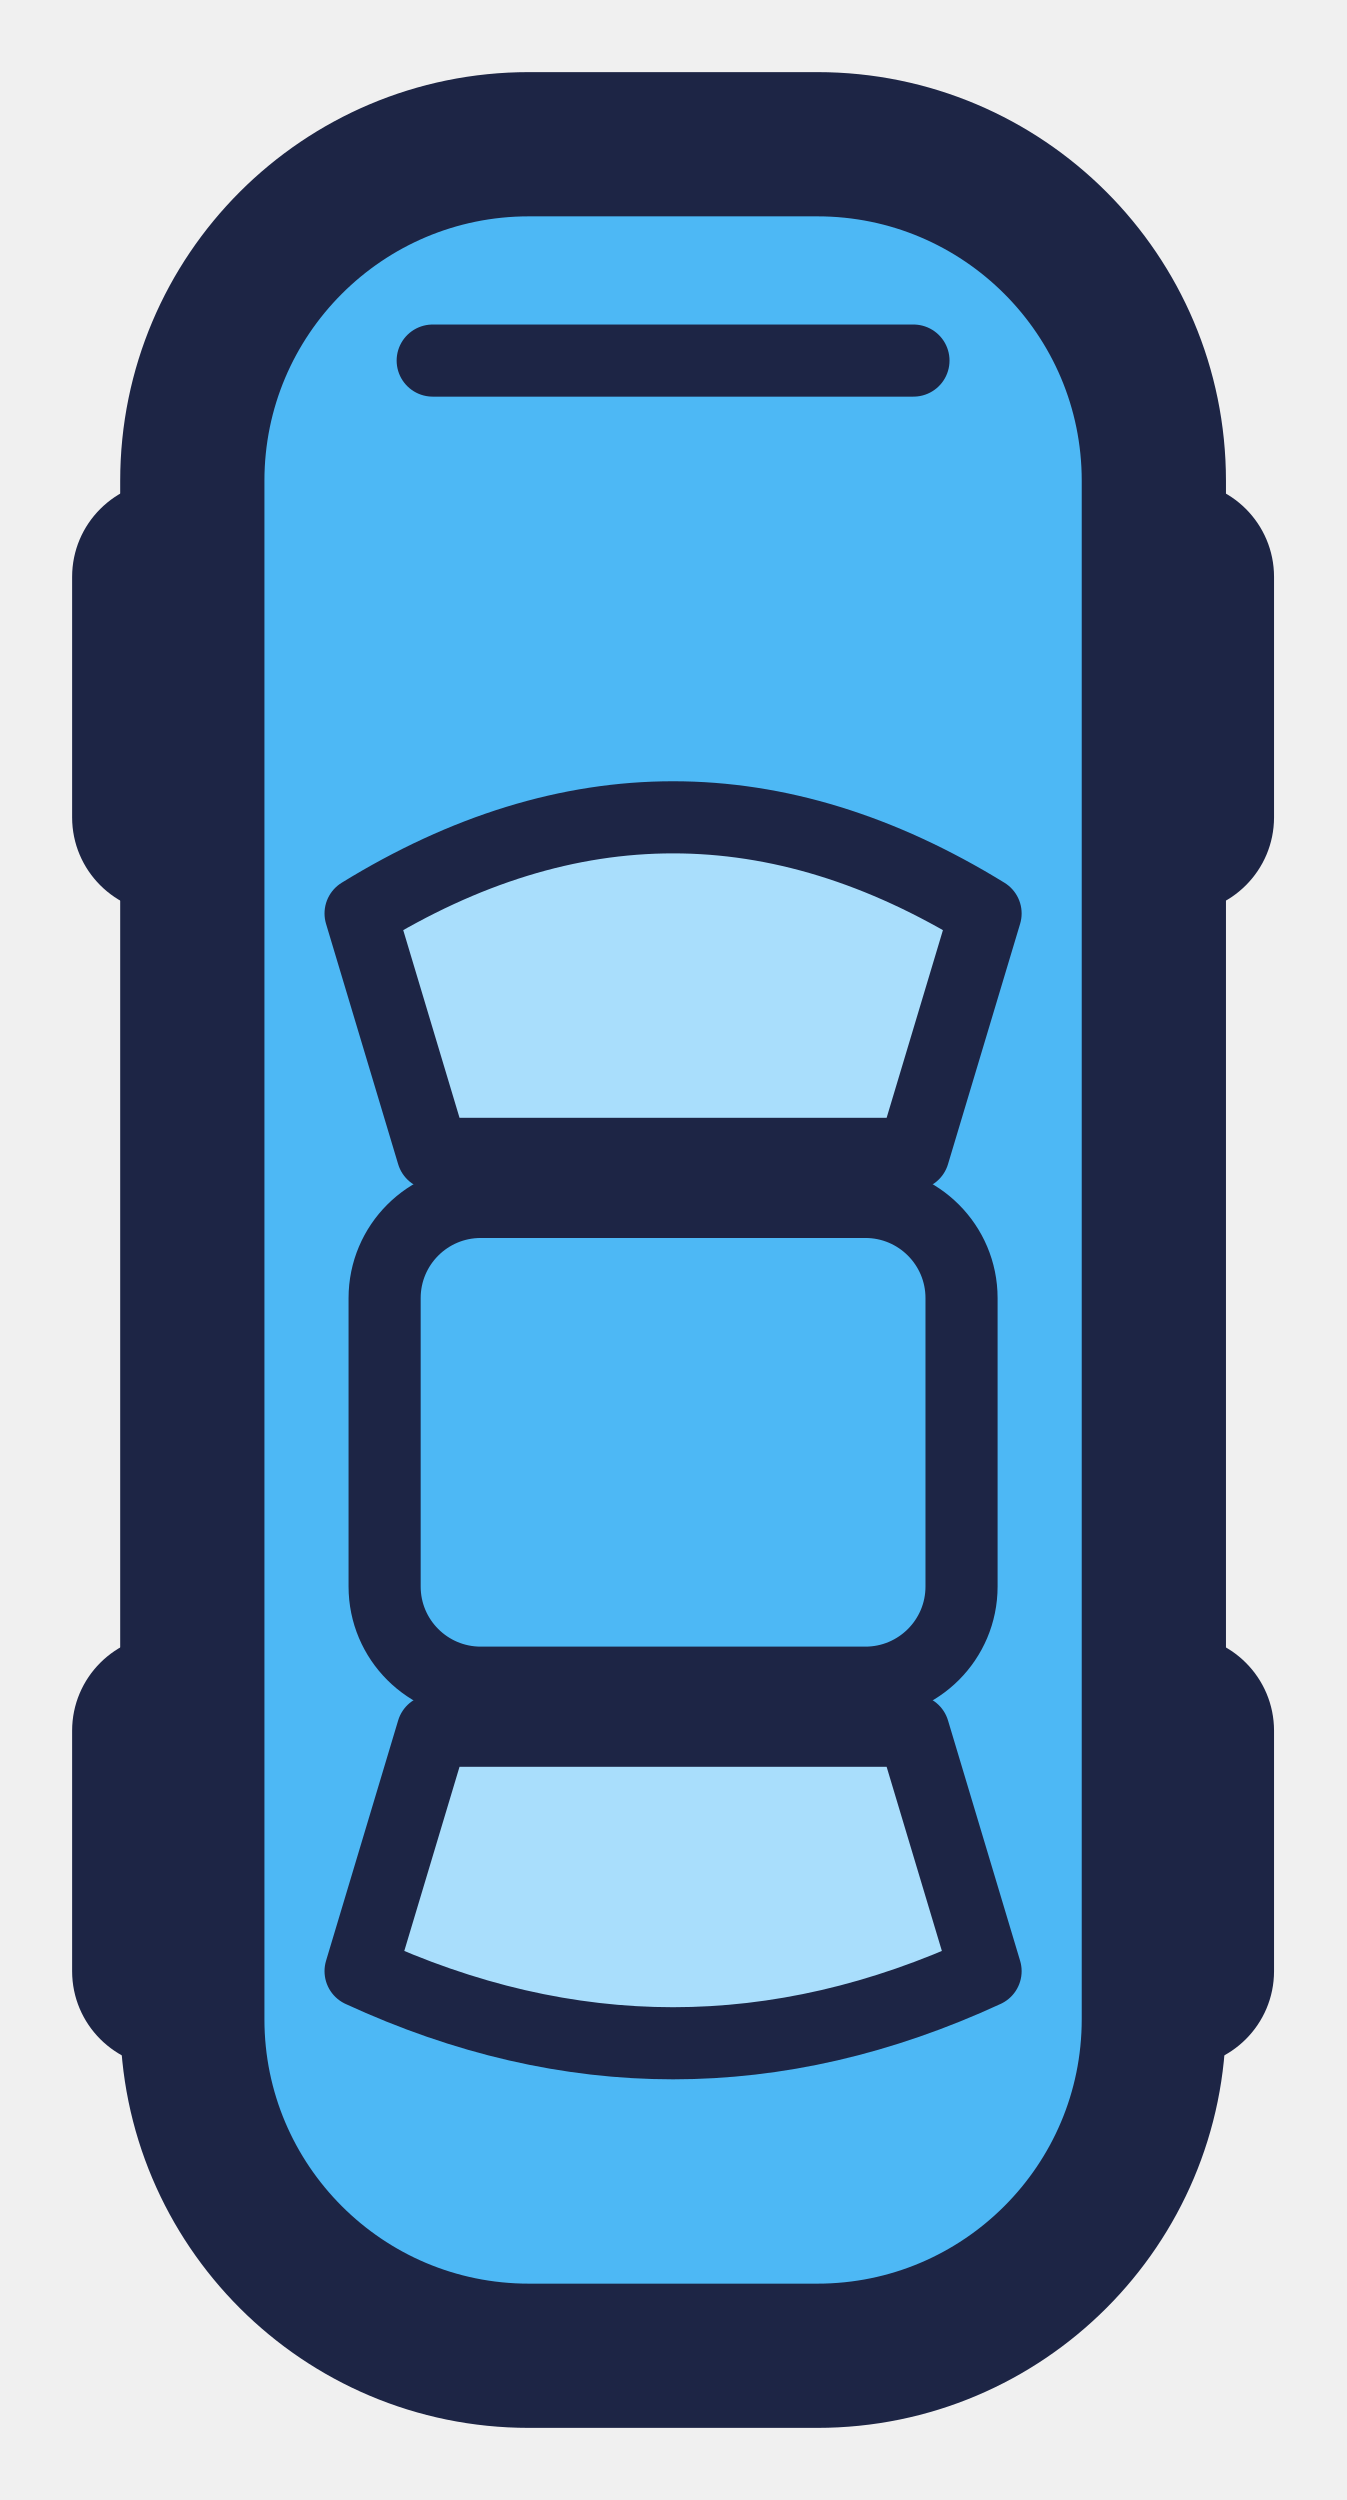
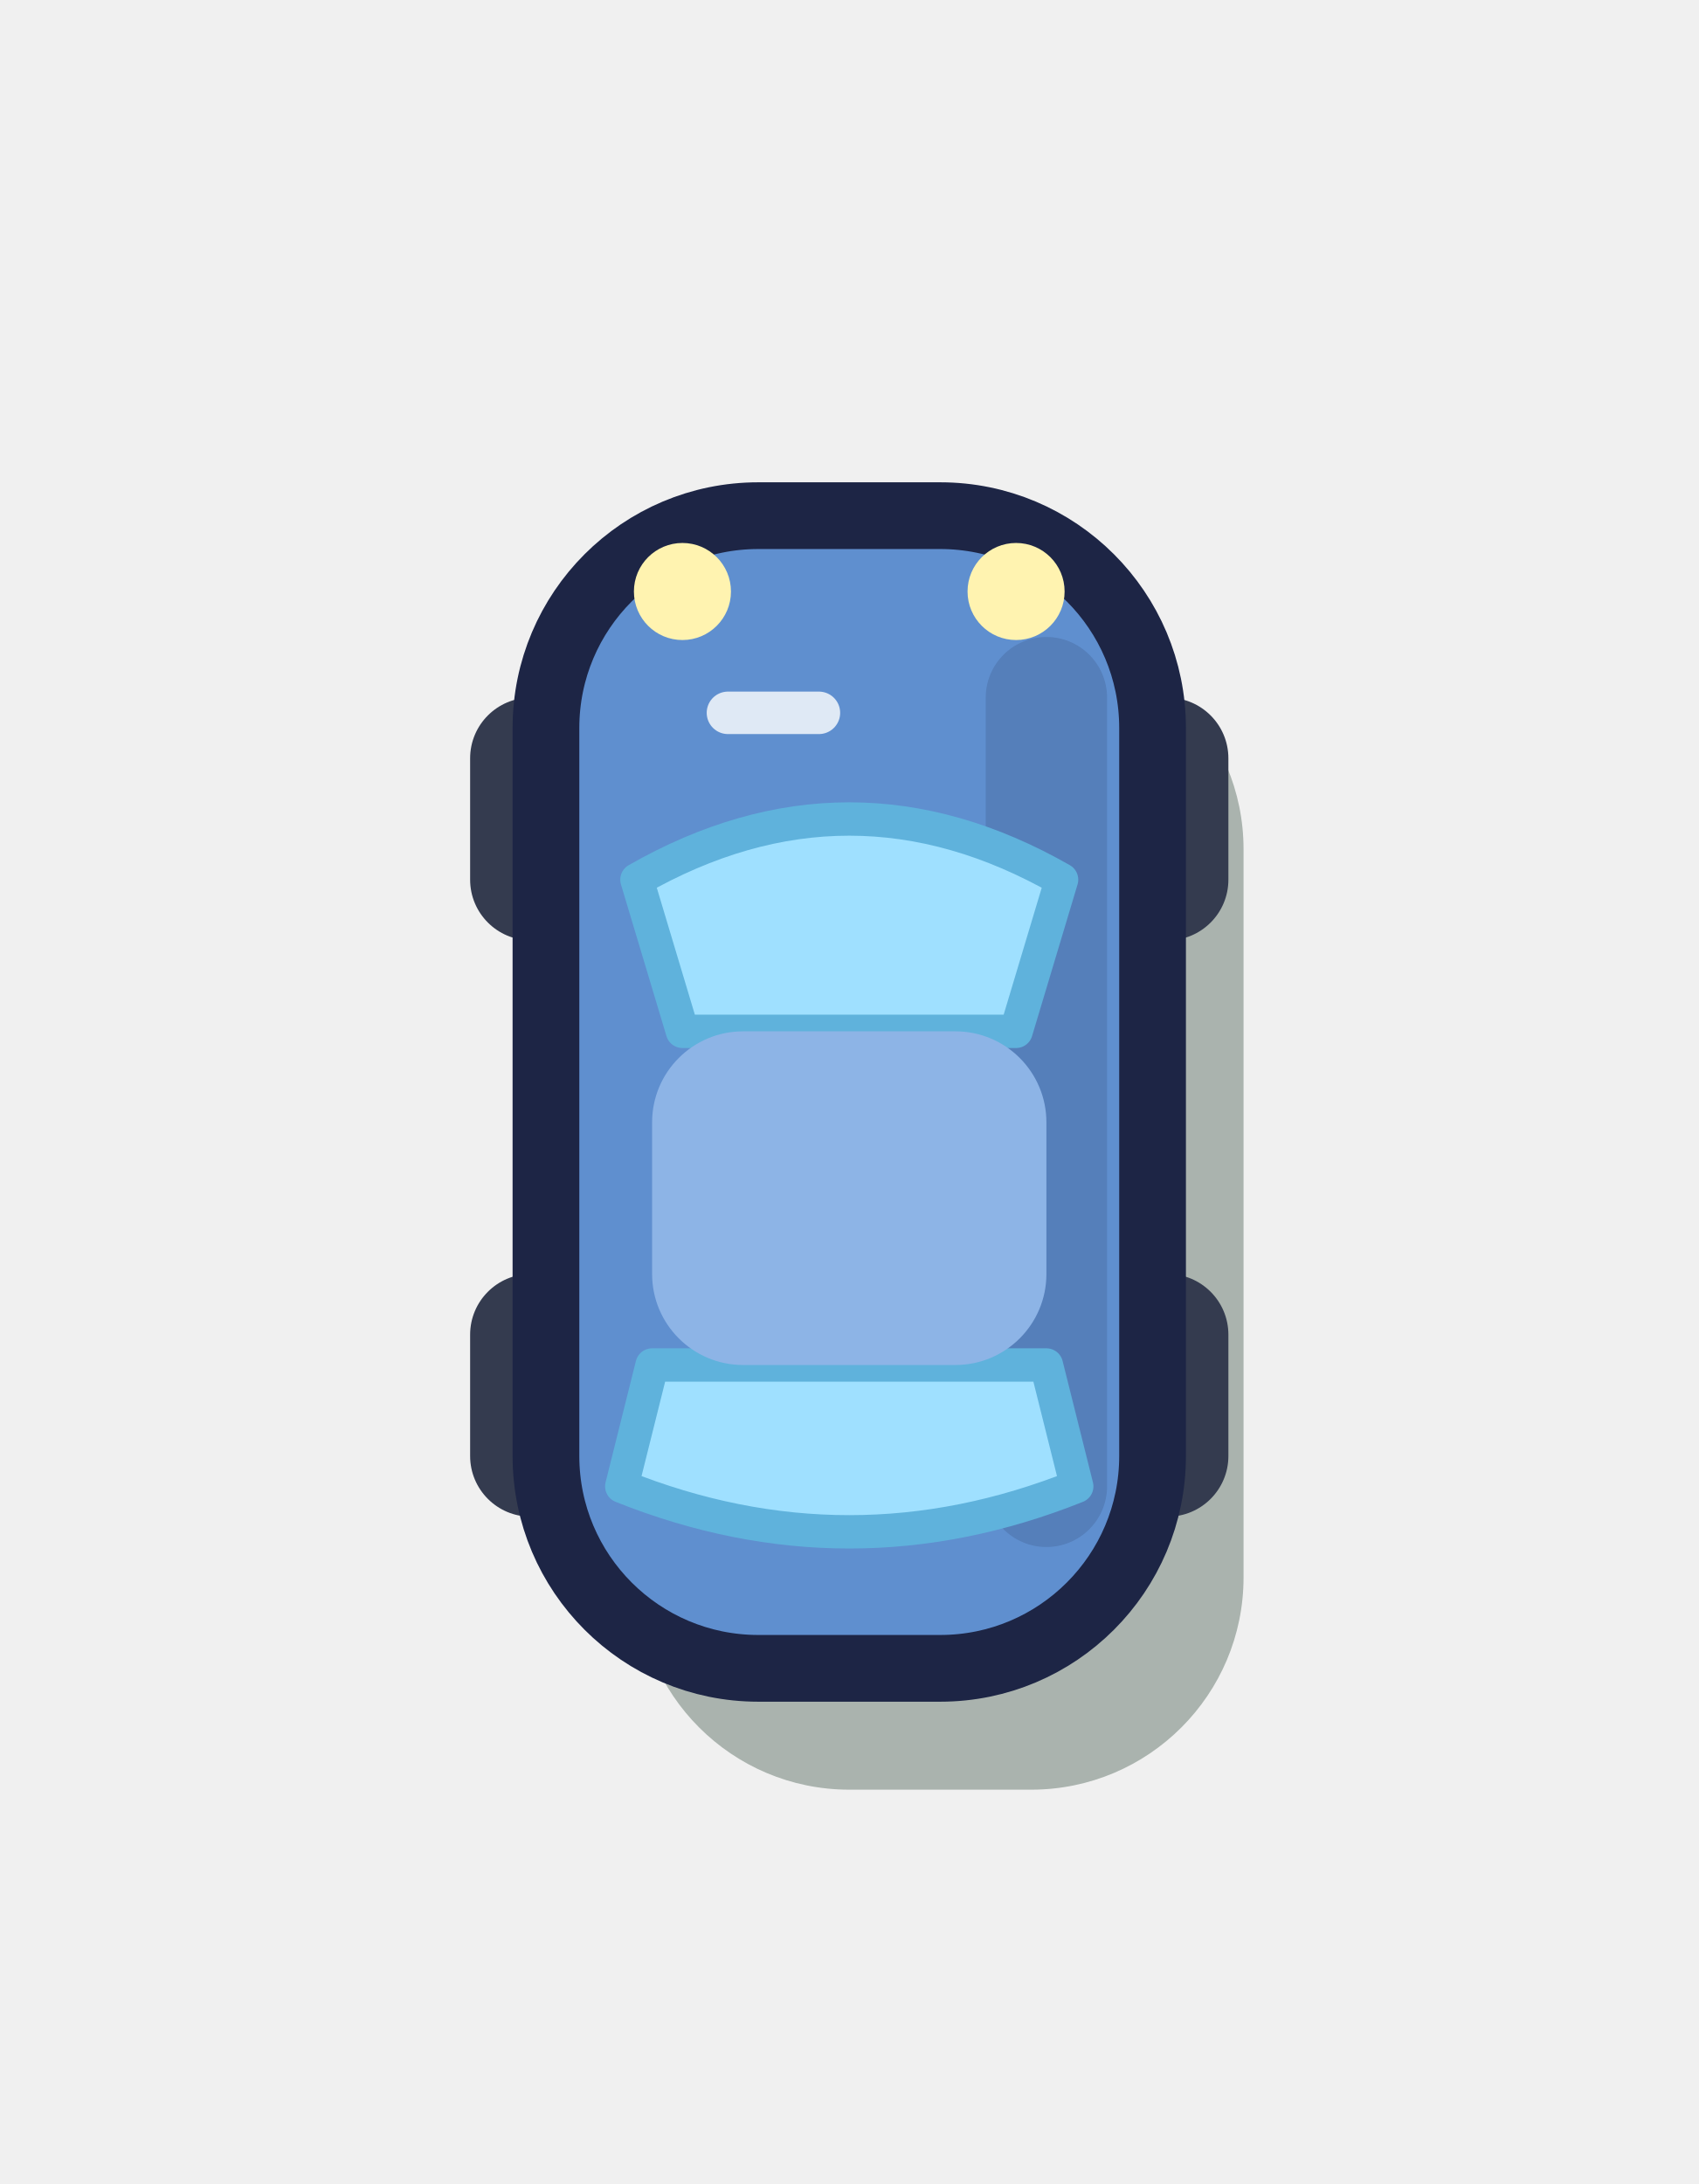
- <svg xmlns="http://www.w3.org/2000/svg" viewBox="0 0 28 52" width="28" height="52">
-   <rect fill="#1d2545" x="1.500" y="10" width="5" height="9" rx="2" />
-   <rect fill="#1d2545" x="21.500" y="10" width="5" height="9" rx="2" />
-   <rect fill="#1d2545" x="1.500" y="34" width="5" height="9" rx="2" />
-   <rect fill="#1d2545" x="21.500" y="34" width="5" height="9" rx="2" />
-   <rect fill="#4db8f5" stroke="#1d2545" stroke-width="3" stroke-linejoin="round" stroke-linecap="round" x="4" y="3" width="20" height="46" rx="7" />
-   <path fill="#a9defc" stroke="#1d2545" stroke-width="1.5" stroke-linejoin="round" stroke-linecap="round" d="M7.500 19q6.500-4 13 0l-1.500 5h-10z" />
-   <path fill="#a9defc" stroke="#1d2545" stroke-width="1.5" stroke-linejoin="round" stroke-linecap="round" d="M9 36h10l1.500 5q-6.500 3-13 0z" />
-   <rect fill="#4db8f5" stroke="#1d2545" stroke-width="1.5" stroke-linejoin="round" stroke-linecap="round" x="8" y="25" width="12" height="10" rx="2" />
-   <path fill="none" stroke="#1d2545" stroke-width="1.5" stroke-linejoin="round" stroke-linecap="round" d="M9 7.500h10" />
+ <svg xmlns="http://www.w3.org/2000/svg" viewBox="-28 -36 56 72" stroke-linejoin="round" stroke-linecap="round" width="56" height="72">
+   <g fill="#12301f" opacity="0.32" transform="translate(3,4)">
+     <rect x="-10" y="-19" width="20" height="38" rx="7" />
+   </g>
+   <rect fill="#343b4f" x="-12.5" y="-13" width="5" height="8" rx="2" />
+   <rect fill="#343b4f" x="-12.5" y="6" width="5" height="8" rx="2" />
+   <rect fill="#343b4f" x="7.5" y="-13" width="5" height="8" rx="2" />
+   <rect fill="#343b4f" x="7.5" y="6" width="5" height="8" rx="2" />
+   <rect fill="#5f8fcf" stroke="#1d2545" stroke-width="2.2" x="-10" y="-19" width="20" height="38" rx="7" />
+   <rect fill="#1d2545" opacity="0.16" x="4.500" y="-15" width="4" height="30" rx="2" />
+   <path fill="#9fe0ff" stroke="#5fb2dc" stroke-width="1.1" d="M-7 -7q7 -4 14 0l-1.500 5h-11z" />
+   <path fill="#9fe0ff" stroke="#5fb2dc" stroke-width="1.1" d="M-6.500 9h13l1 4q-7.500 3 -15 0z" />
+   <rect fill="#8db4e6" x="-6.500" y="-2" width="13" height="11" rx="3" />
+   <circle fill="#fff3b0" cx="-5.500" cy="-16.500" r="1.600" />
+   <circle fill="#fff3b0" cx="5.500" cy="-16.500" r="1.600" />
+   <path fill="none" stroke="#ffffff" stroke-width="1.4" opacity="0.8" d="M-4 -12.500h3" />
</svg>
